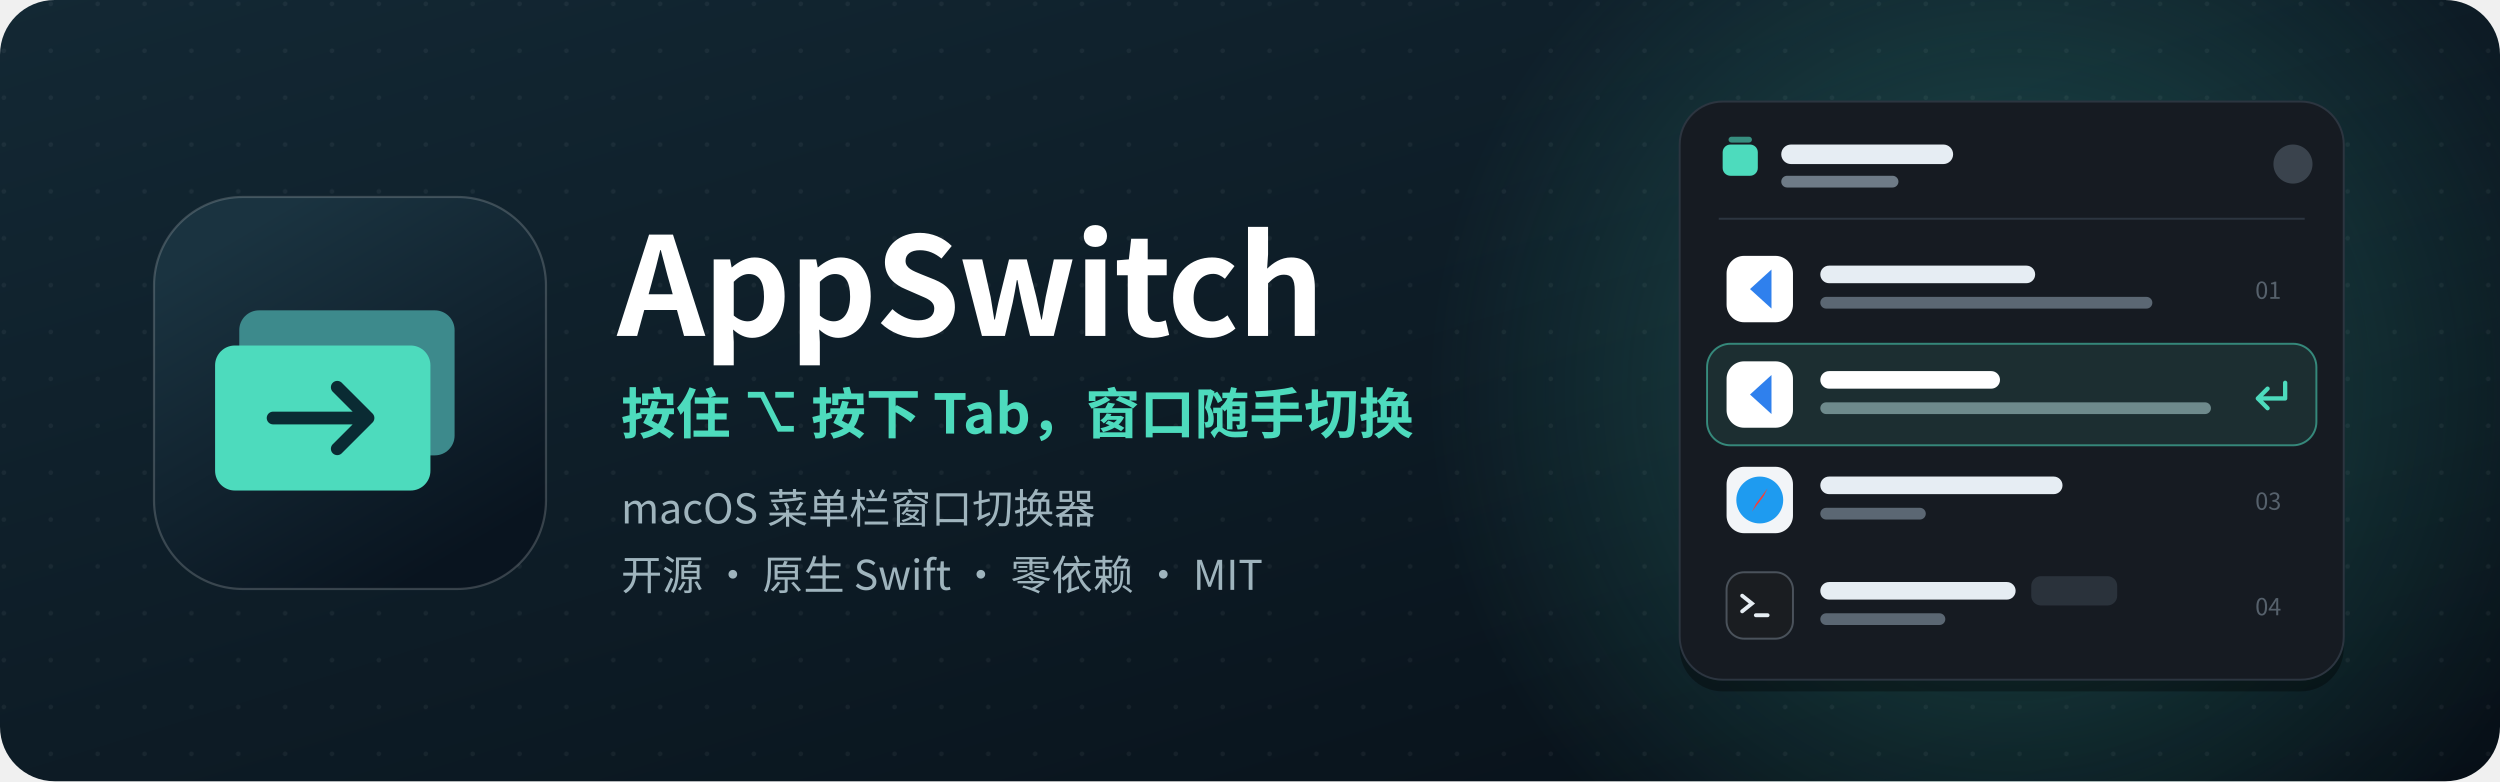
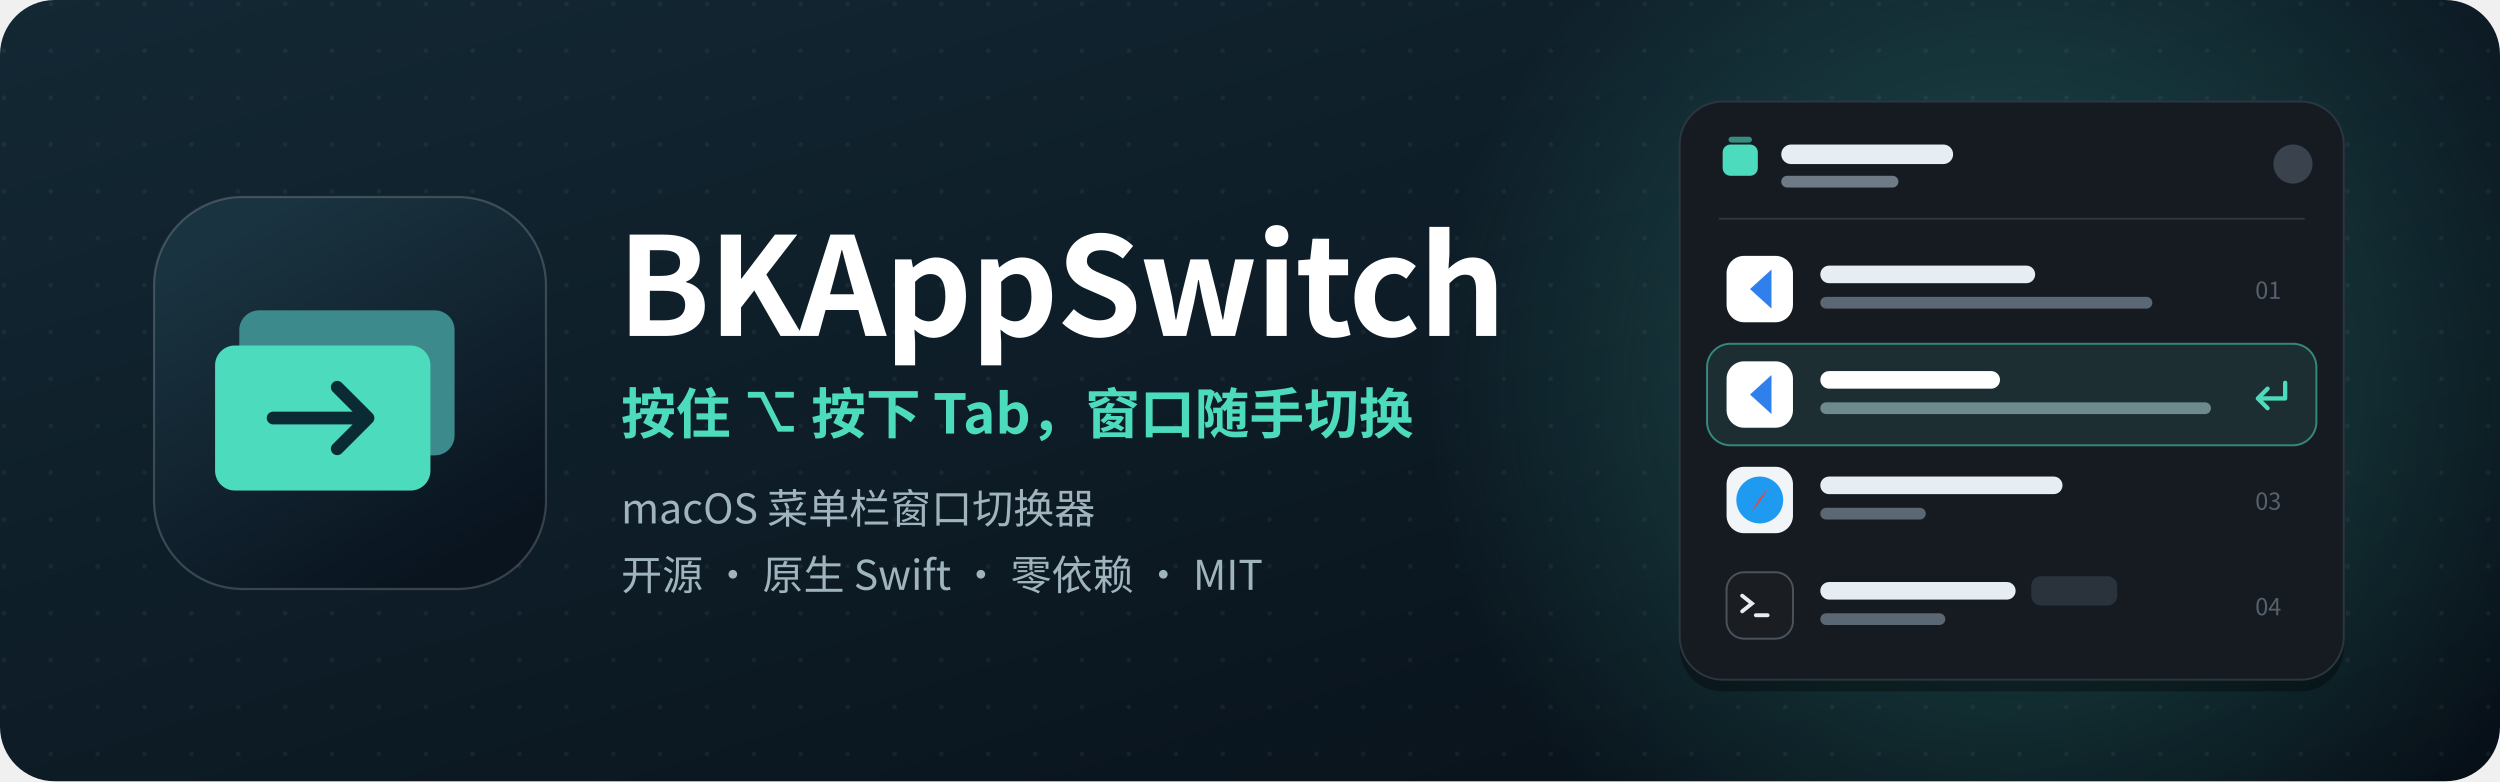
- <svg xmlns="http://www.w3.org/2000/svg" viewBox="0 0 1280 400" width="1280" height="400" role="img" aria-label="AppSwitch — 按住 ⌥ 按下 Tab，窗口随手切换">
+ <svg xmlns="http://www.w3.org/2000/svg" viewBox="0 0 1280 400" width="1280" height="400" role="img" aria-label="BKAppSwitch — 按住 ⌥ 按下 Tab，窗口随手切换">
  <defs>
    <linearGradient id="bg" x1="0" y1="0" x2="1" y2="1">
      <stop offset="0" stop-color="#132834" />
      <stop offset="1" stop-color="#070F17" />
    </linearGradient>
    <radialGradient id="glow" cx="0.5" cy="0.5" r="0.5">
      <stop offset="0" stop-color="#4DDBBD" stop-opacity="0.28" />
      <stop offset="1" stop-color="#4DDBBD" stop-opacity="0" />
    </radialGradient>
    <linearGradient id="icon" x1="0.25" y1="0.07" x2="0.75" y2="0.93">
      <stop offset="0" stop-color="#1A3340" />
      <stop offset="1" stop-color="#09141F" />
    </linearGradient>
    <pattern id="dots" width="24" height="24" patternUnits="userSpaceOnUse">
      <circle cx="2" cy="2" r="1.2" fill="#FFFFFF" fill-opacity="0.05" />
    </pattern>
  </defs>
  <style>
    text { font-family: -apple-system, BlinkMacSystemFont, "SF Pro Display", "PingFang SC", "Hiragino Sans GB", "Segoe UI", "Microsoft YaHei", "Noto Sans CJK SC", sans-serif; }
  </style>
  <rect width="1280" height="400" rx="28" fill="url(#bg)" />
  <rect width="1280" height="400" rx="28" fill="url(#dots)" />
  <circle cx="1030" cy="200" r="300" fill="url(#glow)" />
  <g transform="translate(64 86) scale(0.225)">
    <rect x="66" y="66" width="892" height="892" rx="202" fill="url(#icon)" stroke="#FFFFFF" stroke-opacity="0.18" stroke-width="5" />
    <rect x="260" y="324" width="490" height="330" rx="45" fill="#3D8A8C" />
    <rect x="205" y="404" width="490" height="330" rx="45" fill="#4DDBBD" />
    <path d="M337 569H553M483 499L553 569L483 639" fill="none" stroke="#0A2B33" stroke-width="29" stroke-linecap="round" stroke-linejoin="round" />
  </g>
-   <text x="316" y="172" font-size="70" font-weight="800" fill="#FFFFFF" letter-spacing="-1">AppSwitch</text>
+   <text x="316" y="172" font-size="70" font-weight="800" fill="#FFFFFF" letter-spacing="-1">BKAppSwitch</text>
  <text x="318" y="222" font-size="28" font-weight="600" fill="#4DDBBD">按住 ⌥ 按下 Tab，窗口随手切换</text>
  <text x="318" y="268" font-size="21" fill="#9FB4BD">macOS 菜单栏窗口切换器</text>
  <text x="318" y="302" font-size="21" fill="#9FB4BD">开源 · 原生 Swift · 零依赖 · MIT</text>
  <g transform="translate(860 52)">
    <rect x="0" y="6" width="340" height="296" rx="22" fill="#000000" fill-opacity="0.35" />
    <rect x="0" y="0" width="340" height="296" rx="22" fill="#161B22" stroke="#2C3540" />
    <rect x="22" y="22" width="18" height="16" rx="4" fill="#4DDBBD" />
    <rect x="25" y="18" width="12" height="3" rx="1.5" fill="#4DDBBD" fill-opacity="0.6" />
    <rect x="52" y="22" width="88" height="10" rx="5" fill="#E6EDF3" />
    <rect x="52" y="38" width="60" height="6" rx="3" fill="#6E7B87" />
    <circle cx="314" cy="32" r="10" fill="#3A434D" />
    <line x1="20" y1="60" x2="320" y2="60" stroke="#2C3540" />
    <g transform="translate(14 70)">
      <rect x="10" y="9" width="34" height="34" rx="9" fill="#FFFFFF" />
      <path d="M33 16 L22 26 L33 36 Z" fill="#2F80ED" />
      <rect x="58" y="14" width="110" height="9" rx="4.5" fill="#E6EDF3" />
      <rect x="58" y="30" width="170" height="6" rx="3" fill="#5B6773" />
      <text x="294" y="31" font-size="12" fill="#56616C" text-anchor="end" font-family="Menlo, monospace">01</text>
    </g>
    <g transform="translate(14 124)">
      <rect x="0" y="0" width="312" height="52" rx="12" fill="#1C2E31" stroke="#4DDBBD" stroke-opacity="0.55" />
      <rect x="10" y="9" width="34" height="34" rx="9" fill="#FFFFFF" />
      <path d="M33 16 L22 26 L33 36 Z" fill="#2F80ED" />
      <rect x="58" y="14" width="92" height="9" rx="4.5" fill="#FFFFFF" />
      <rect x="58" y="30" width="200" height="6" rx="3" fill="#6E8A8C" />
      <path d="M296 20 V28 H282 M287 23 L282 28 L287 33" fill="none" stroke="#4DDBBD" stroke-width="2.2" stroke-linecap="round" stroke-linejoin="round" />
    </g>
    <g transform="translate(14 178)">
      <rect x="10" y="9" width="34" height="34" rx="9" fill="#F2F5F8" />
      <circle cx="27" cy="26" r="12" fill="#1E9BF0" />
      <path d="M31 20 L25 28 L23 32 L29 24 Z" fill="#FF3B30" />
      <rect x="58" y="14" width="124" height="9" rx="4.5" fill="#E6EDF3" />
      <rect x="58" y="30" width="54" height="6" rx="3" fill="#5B6773" />
      <text x="294" y="31" font-size="12" fill="#56616C" text-anchor="end" font-family="Menlo, monospace">03</text>
    </g>
    <g transform="translate(14 232)">
      <rect x="10" y="9" width="34" height="34" rx="9" fill="#1A1D21" stroke="#4A525B" />
      <path d="M18 21 L23 25 L18 29 M25 31 H31" fill="none" stroke="#E6EDF3" stroke-width="2" stroke-linecap="round" />
      <rect x="58" y="14" width="100" height="9" rx="4.5" fill="#E6EDF3" />
      <rect x="166" y="11" width="44" height="15" rx="5" fill="#2A323B" />
      <rect x="58" y="30" width="64" height="6" rx="3" fill="#5B6773" />
      <text x="294" y="31" font-size="12" fill="#56616C" text-anchor="end" font-family="Menlo, monospace">04</text>
    </g>
  </g>
</svg>
